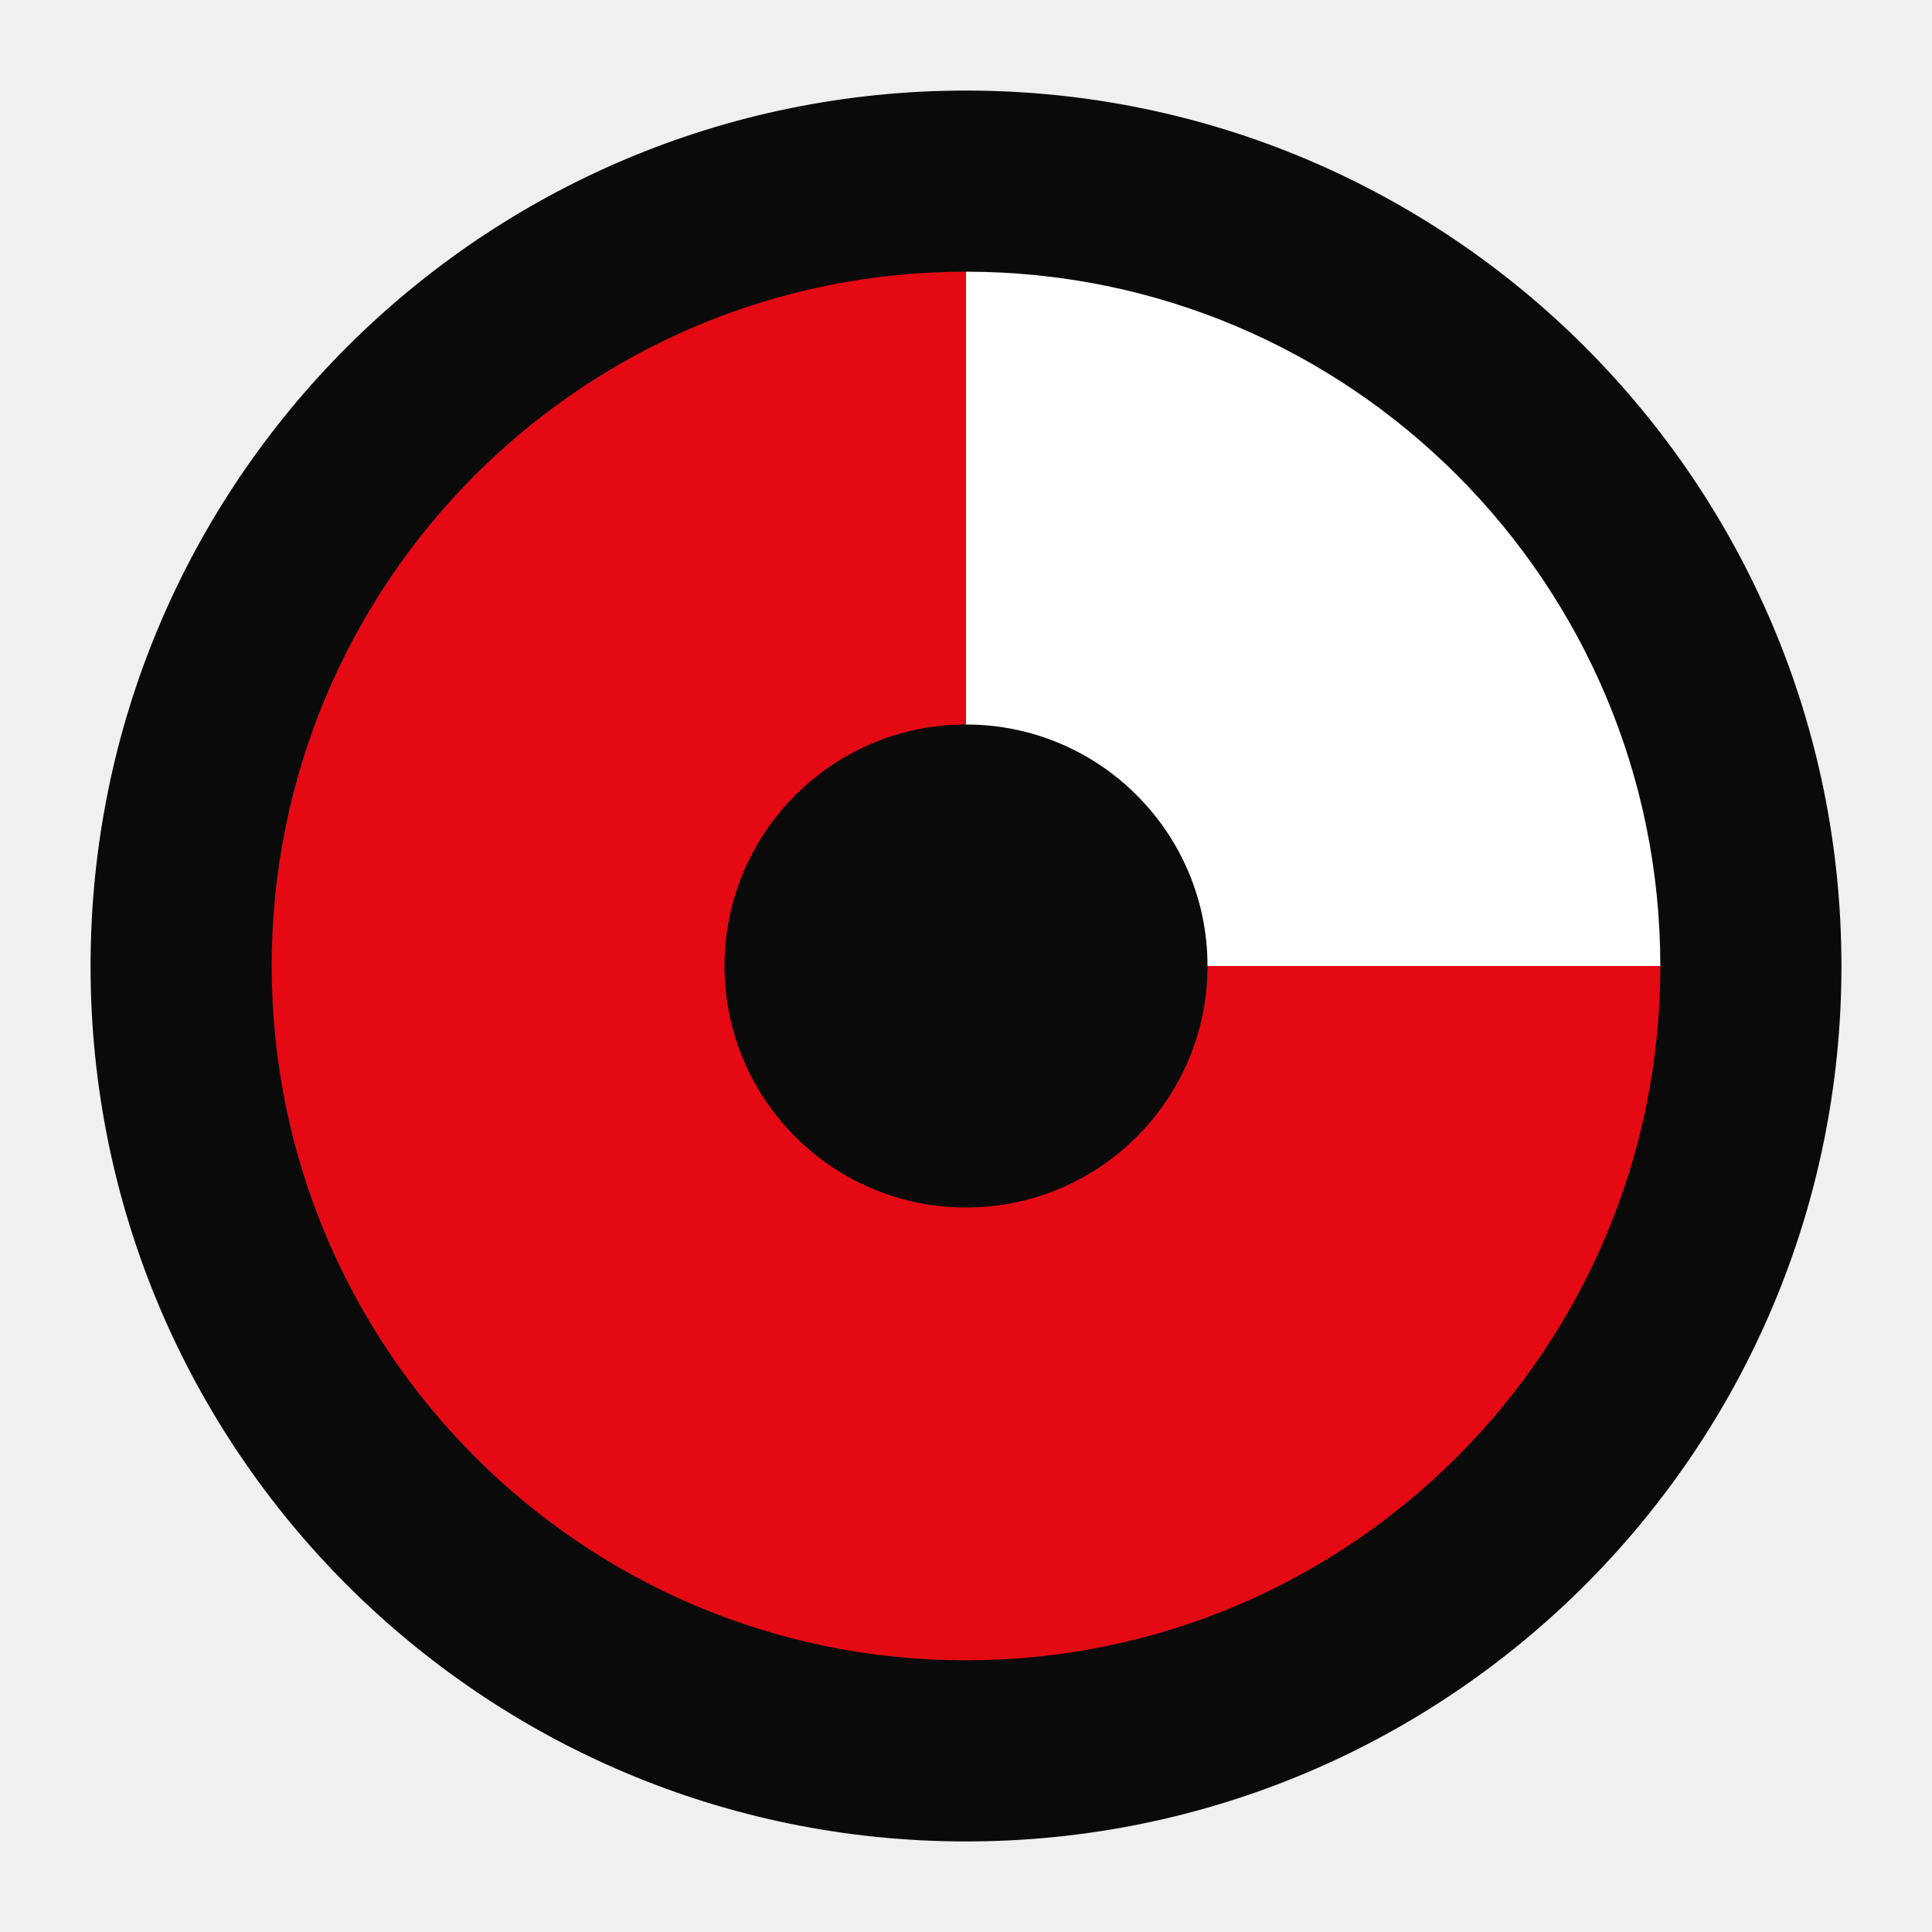
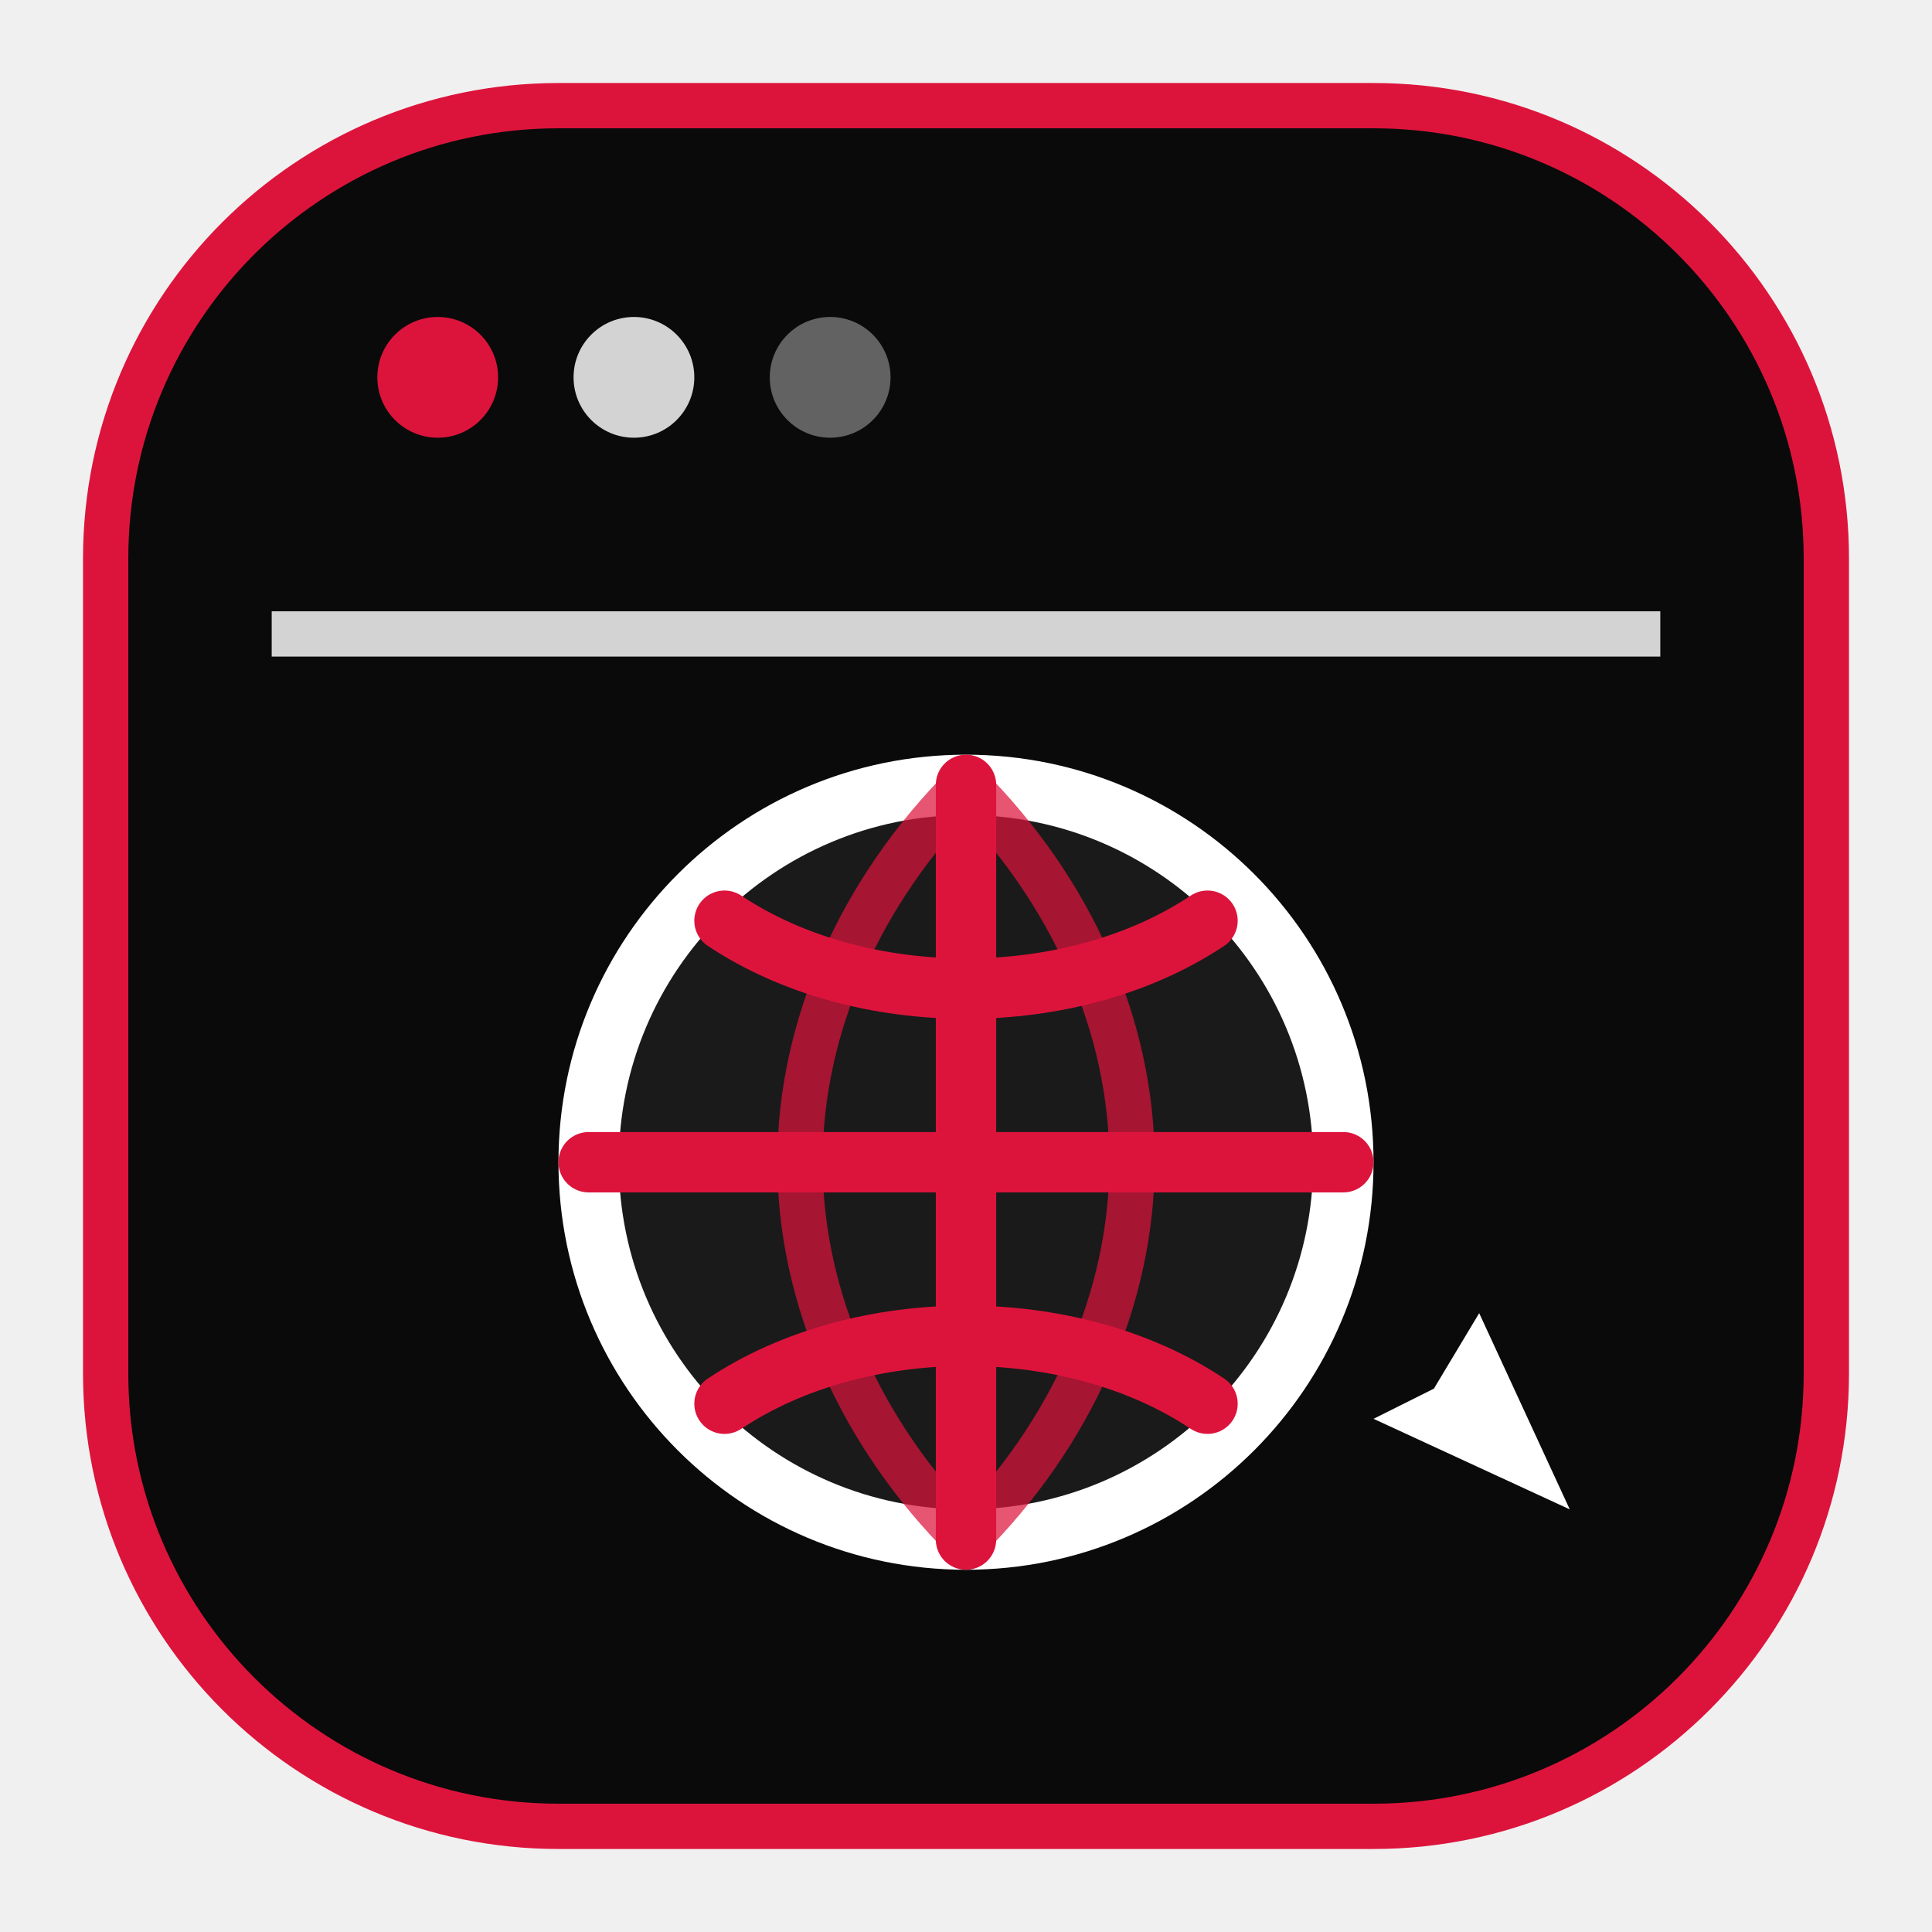
- <svg xmlns="http://www.w3.org/2000/svg" viewBox="0 0 64 64" role="img" aria-labelledby="title">
-   <circle cx="32" cy="32" r="29" fill="#0a0a0a" />
-   <path d="M32 9a23 23 0 1 0 23 23H32z" fill="#e50914" />
-   <path d="M32 9v23h23A23 23 0 0 0 32 9z" fill="#fff" />
-   <circle cx="32" cy="32" r="8" fill="#0a0a0a" />
+ <svg xmlns="http://www.w3.org/2000/svg" width="128" height="128" viewBox="0 0 128 128" role="img" aria-labelledby="title desc">
+   <rect x="7" y="7" width="114" height="114" rx="30" fill="#0A0A0A" stroke="#DC143C" stroke-width="3" />
+   <path d="M18 42h92" fill="none" stroke="#FFFFFF" stroke-opacity=".82" stroke-width="3" />
+   <circle cx="29" cy="25" r="4" fill="#DC143C" />
+   <circle cx="42" cy="25" r="4" fill="#FFFFFF" fill-opacity=".82" />
+   <circle cx="55" cy="25" r="4" fill="#FFFFFF" fill-opacity=".36" />
+   <circle cx="64" cy="77" r="25" fill="#1A1A1A" stroke="#FFFFFF" stroke-width="4" />
+   <path d="M64 52v50M39 77h50M48 61c9 6 23 6 32 0M48 93c9-6 23-6 32 0" fill="none" stroke="#DC143C" stroke-linecap="round" stroke-width="4" />
+   <path d="M64 52c-7 7-11 16-11 25s4 18 11 25M64 52c7 7 11 16 11 25s-4 18-11 25" fill="none" stroke="#DC143C" stroke-opacity=".72" stroke-width="3" />
+   <path d="M91 94l13 6-6-13-3 5z" fill="#FFFFFF" />
</svg>
